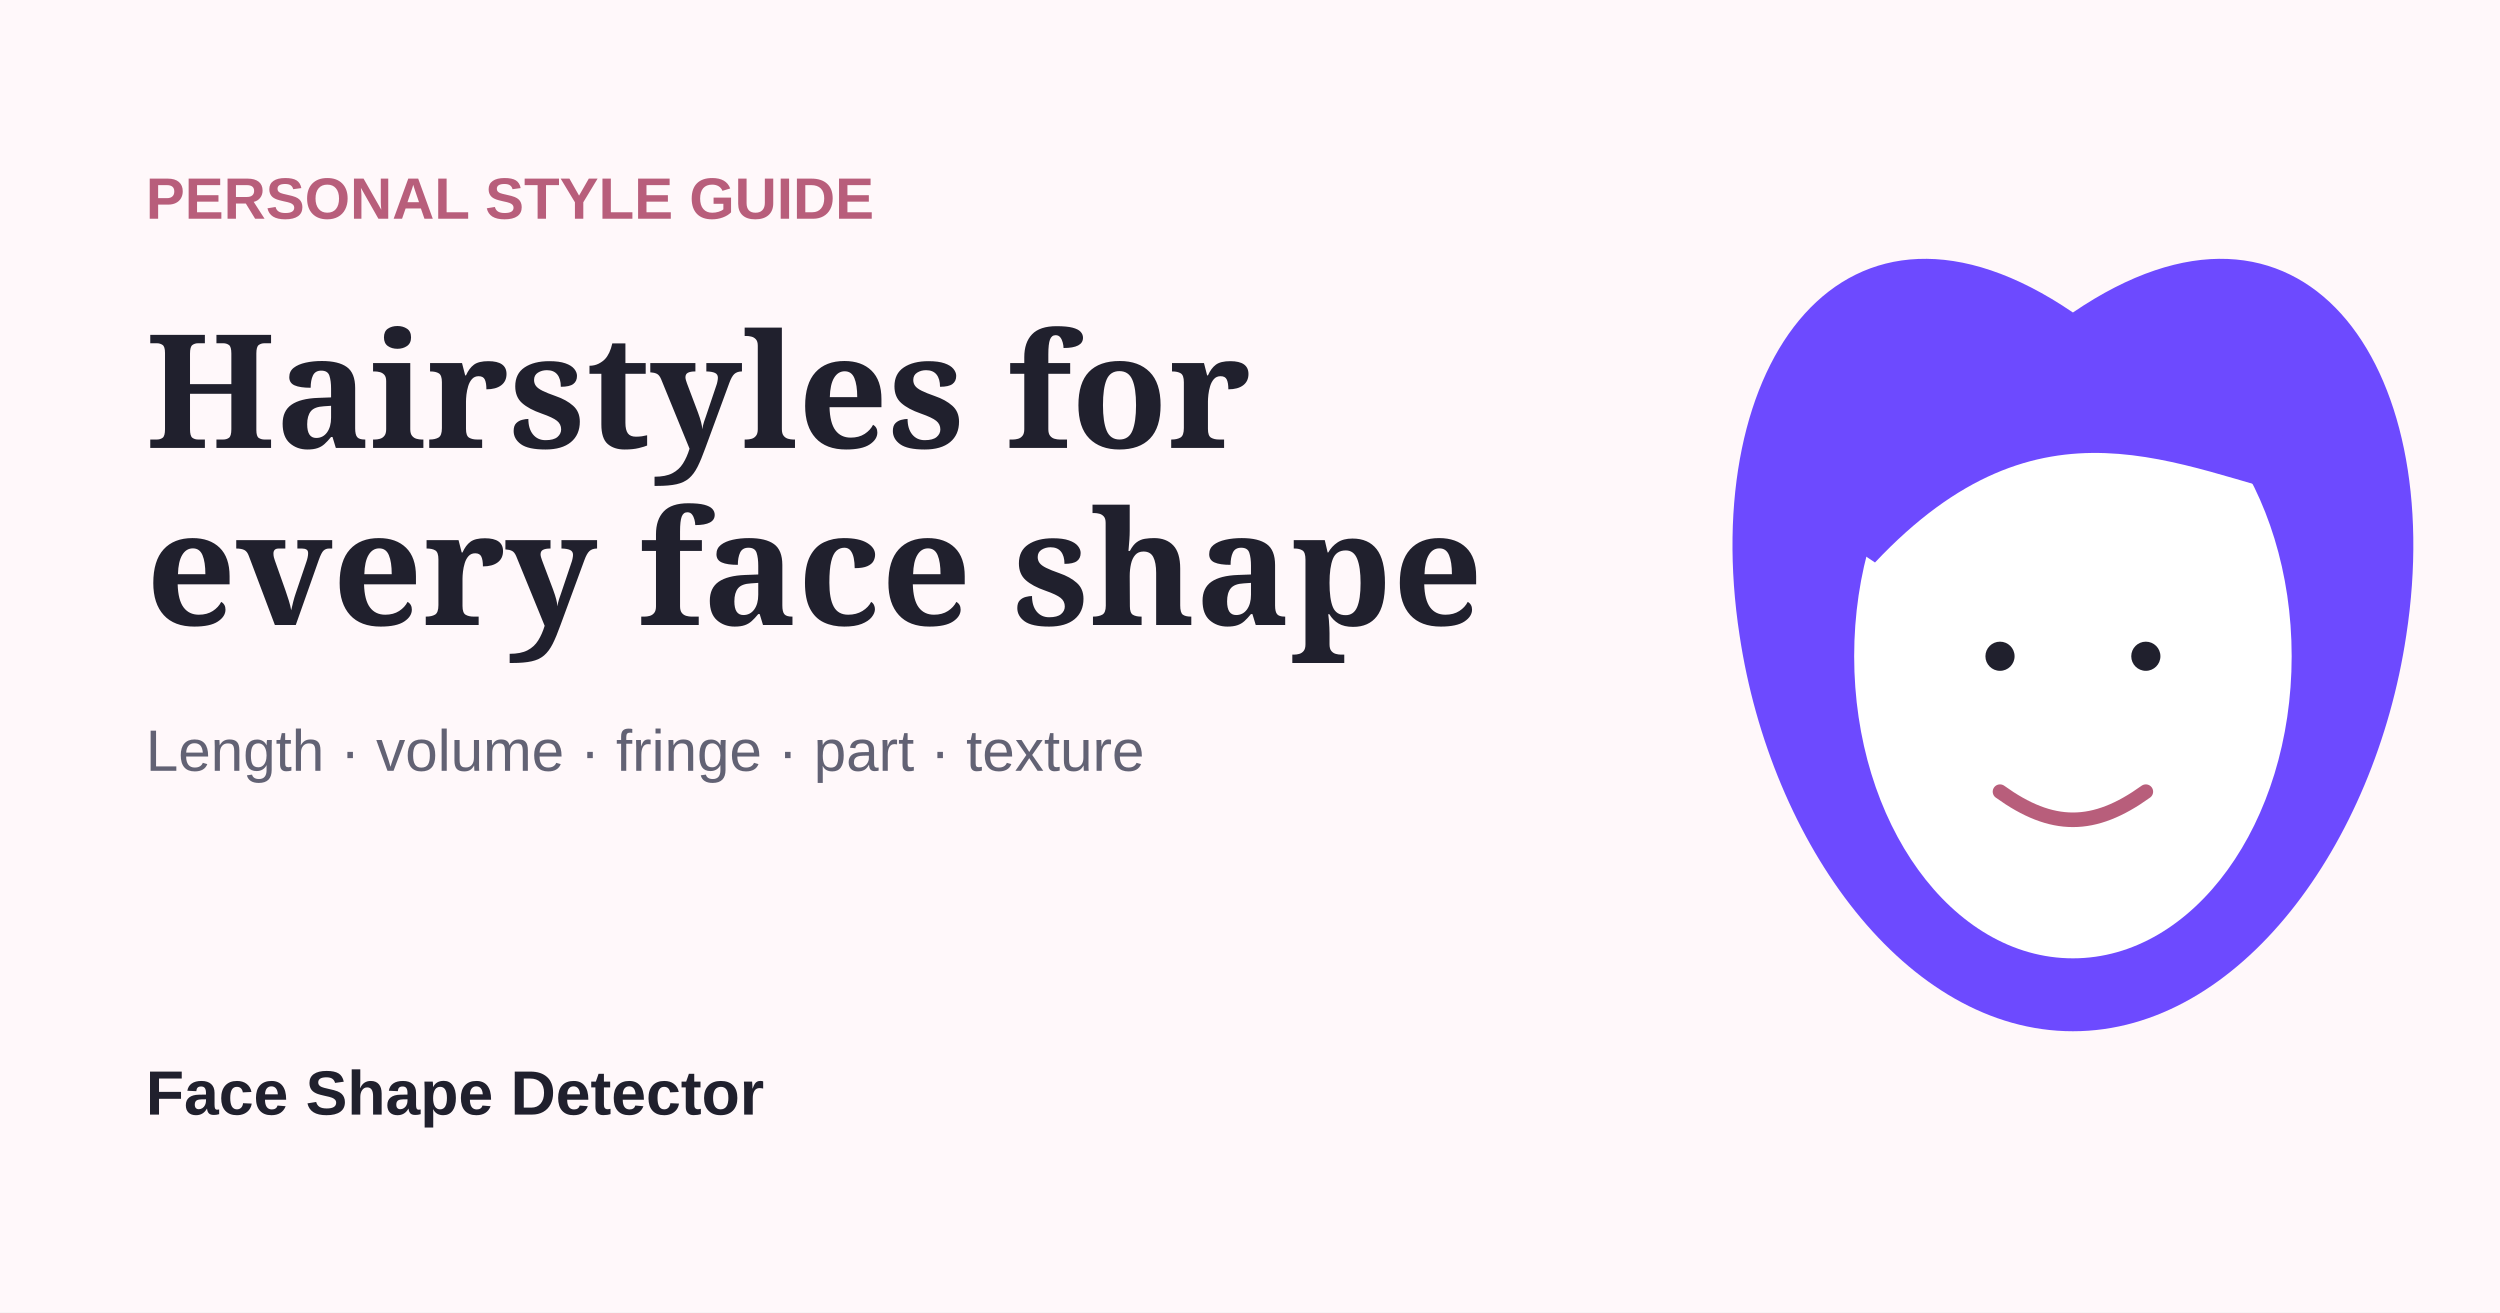
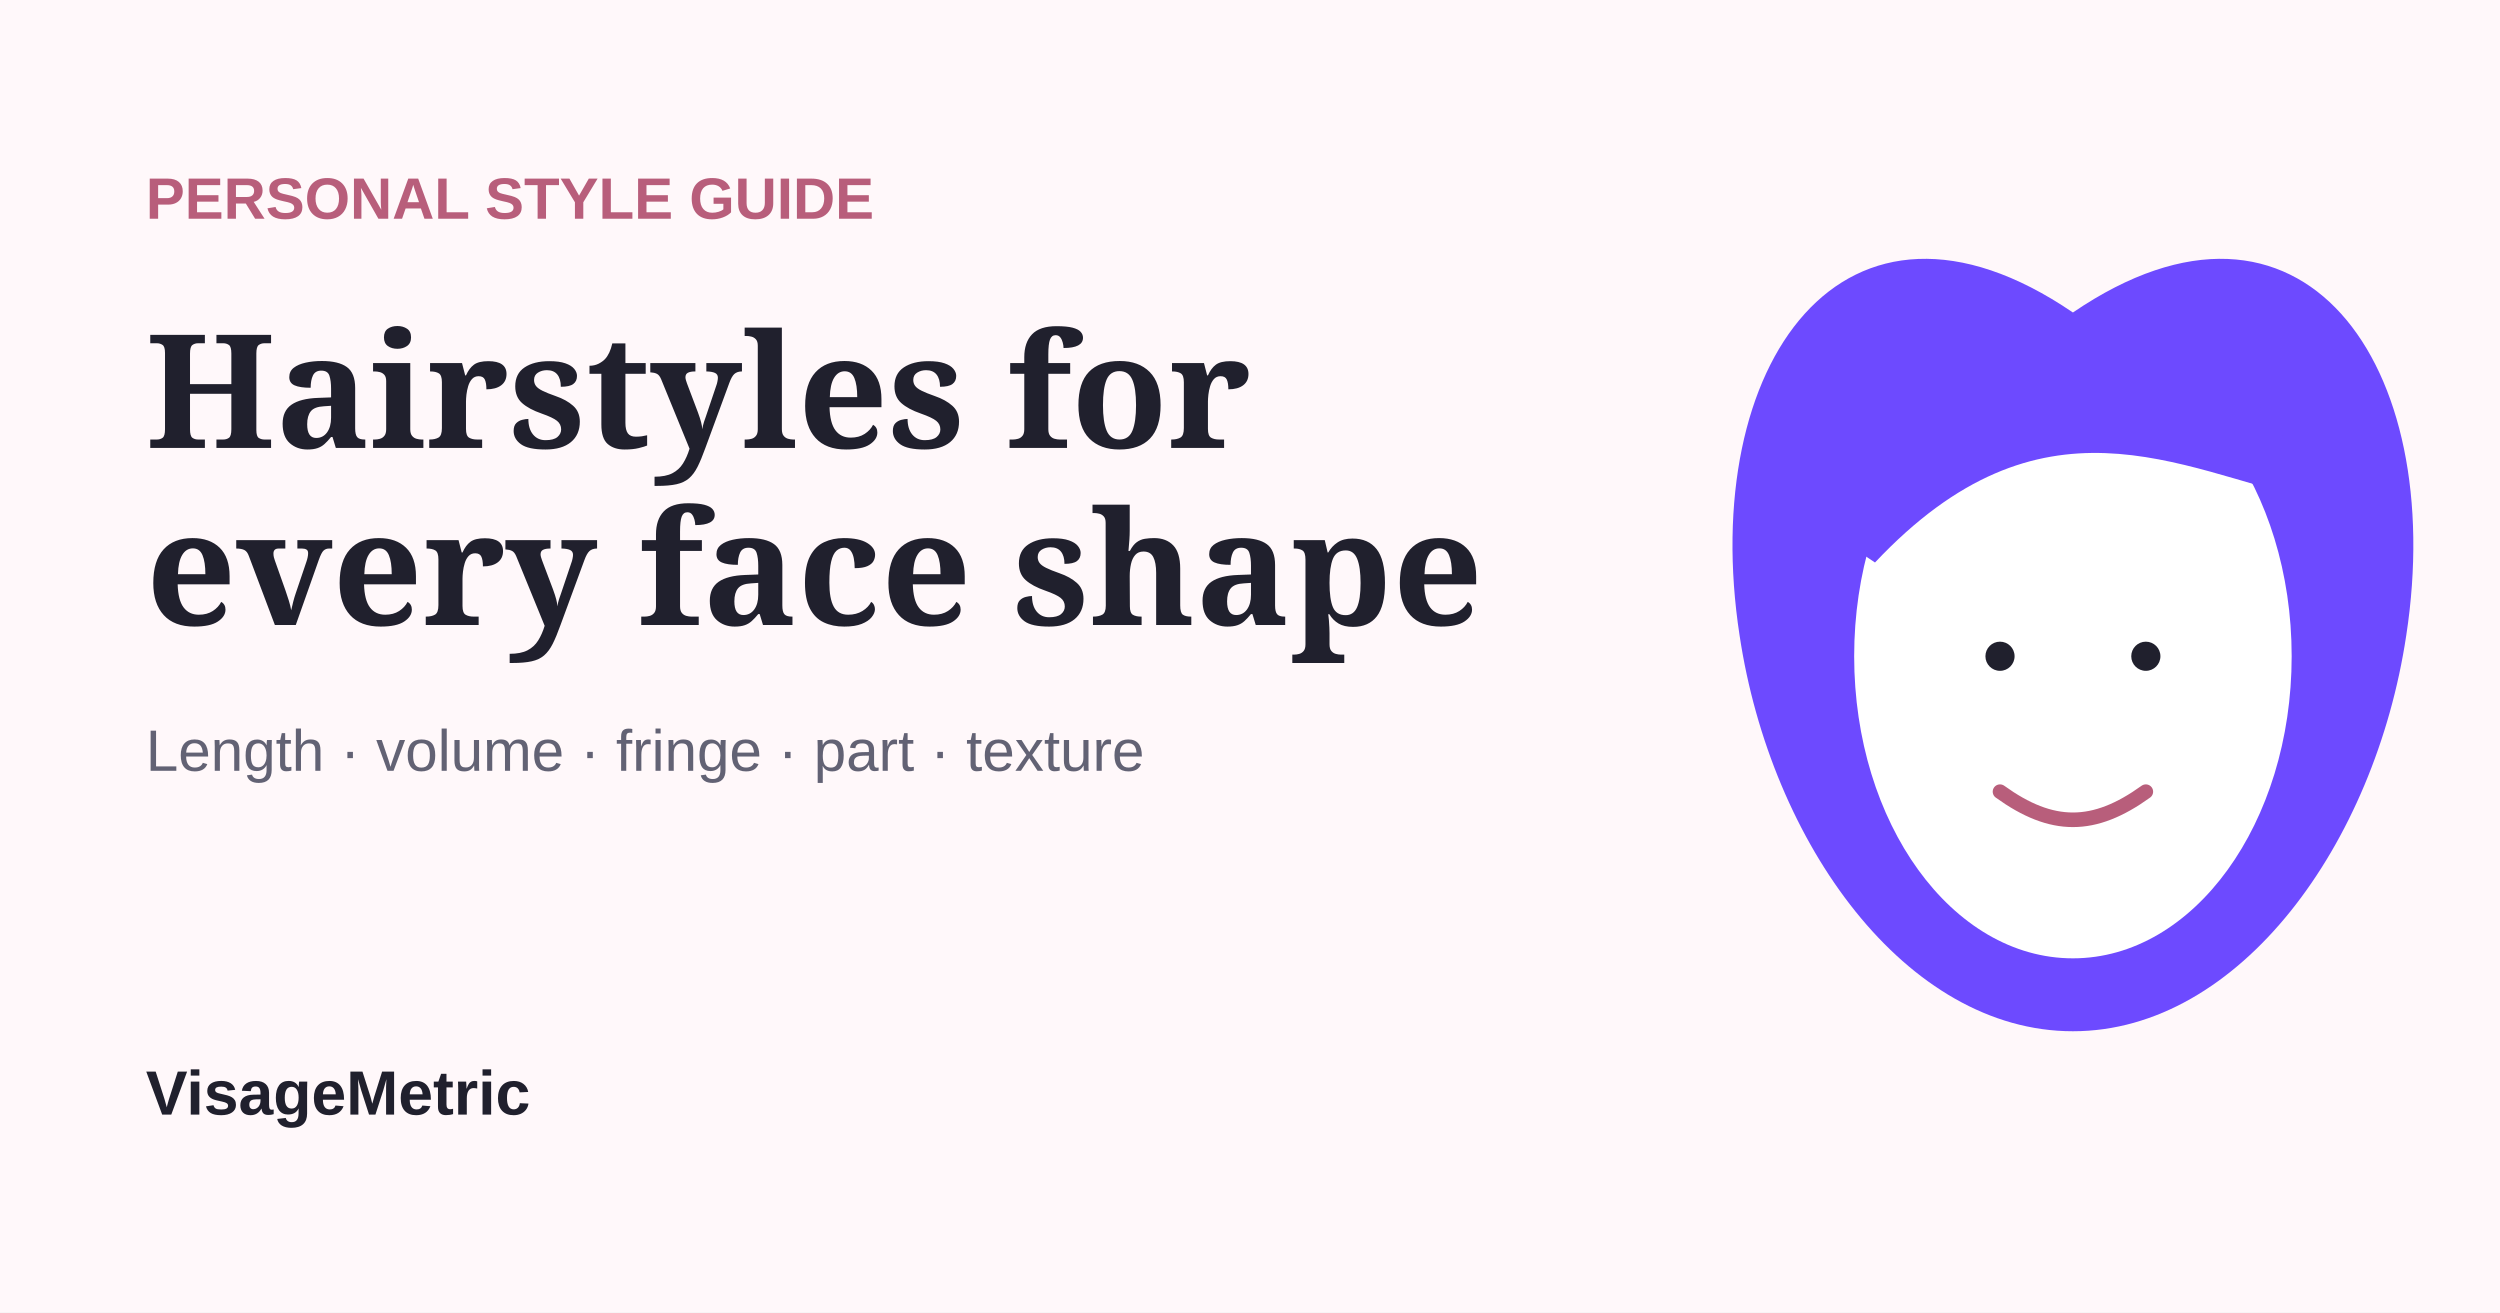
- <svg xmlns="http://www.w3.org/2000/svg" width="1200" height="630" viewBox="0 0 1200 630" role="img" aria-label="Hairstyles for every face shape">
+ <svg xmlns="http://www.w3.org/2000/svg" width="1200" height="630" viewBox="0 0 1200 630" role="img" aria-label="VisageMetric hairstyles for every face shape">
  <rect width="1200" height="630" fill="#fff8fa" />
  <text x="70" y="105" font-family="Arial,sans-serif" font-size="28" font-weight="700" fill="#b85e7b">PERSONAL STYLE GUIDE</text>
  <text x="70" y="215" font-family="Georgia,serif" font-size="76" font-weight="700" fill="#20202d">Hairstyles for</text>
  <text x="70" y="300" font-family="Georgia,serif" font-size="76" font-weight="700" fill="#20202d">every face shape</text>
  <text x="70" y="370" font-family="Arial,sans-serif" font-size="28" fill="#626274">Length · volume · fringe · part · texture</text>
  <g transform="translate(815 95)">
    <path d="M180 55C70-20 0 80 20 210c15 100 80 190 160 190s145-90 160-190C360 80 290-20 180 55Z" fill="#6d4aff" />
    <ellipse cx="180" cy="220" rx="105" ry="145" fill="#fff" />
    <path d="M70 165c30-110 190-135 225-20-65-15-130-55-210 30Z" fill="#6d4aff" />
    <circle cx="145" cy="220" r="7" fill="#20202d" />
    <circle cx="215" cy="220" r="7" fill="#20202d" />
    <path d="M145 285c25 18 45 18 70 0" fill="none" stroke="#b85e7b" stroke-width="7" stroke-linecap="round" />
  </g>
-   <text x="70" y="535" font-family="Arial,sans-serif" font-size="30" font-weight="700" fill="#20202d">Face Shape Detector</text>
+   <text x="70" y="535" font-family="Arial,sans-serif" font-size="30" font-weight="700" fill="#20202d">VisageMetric</text>
</svg>
